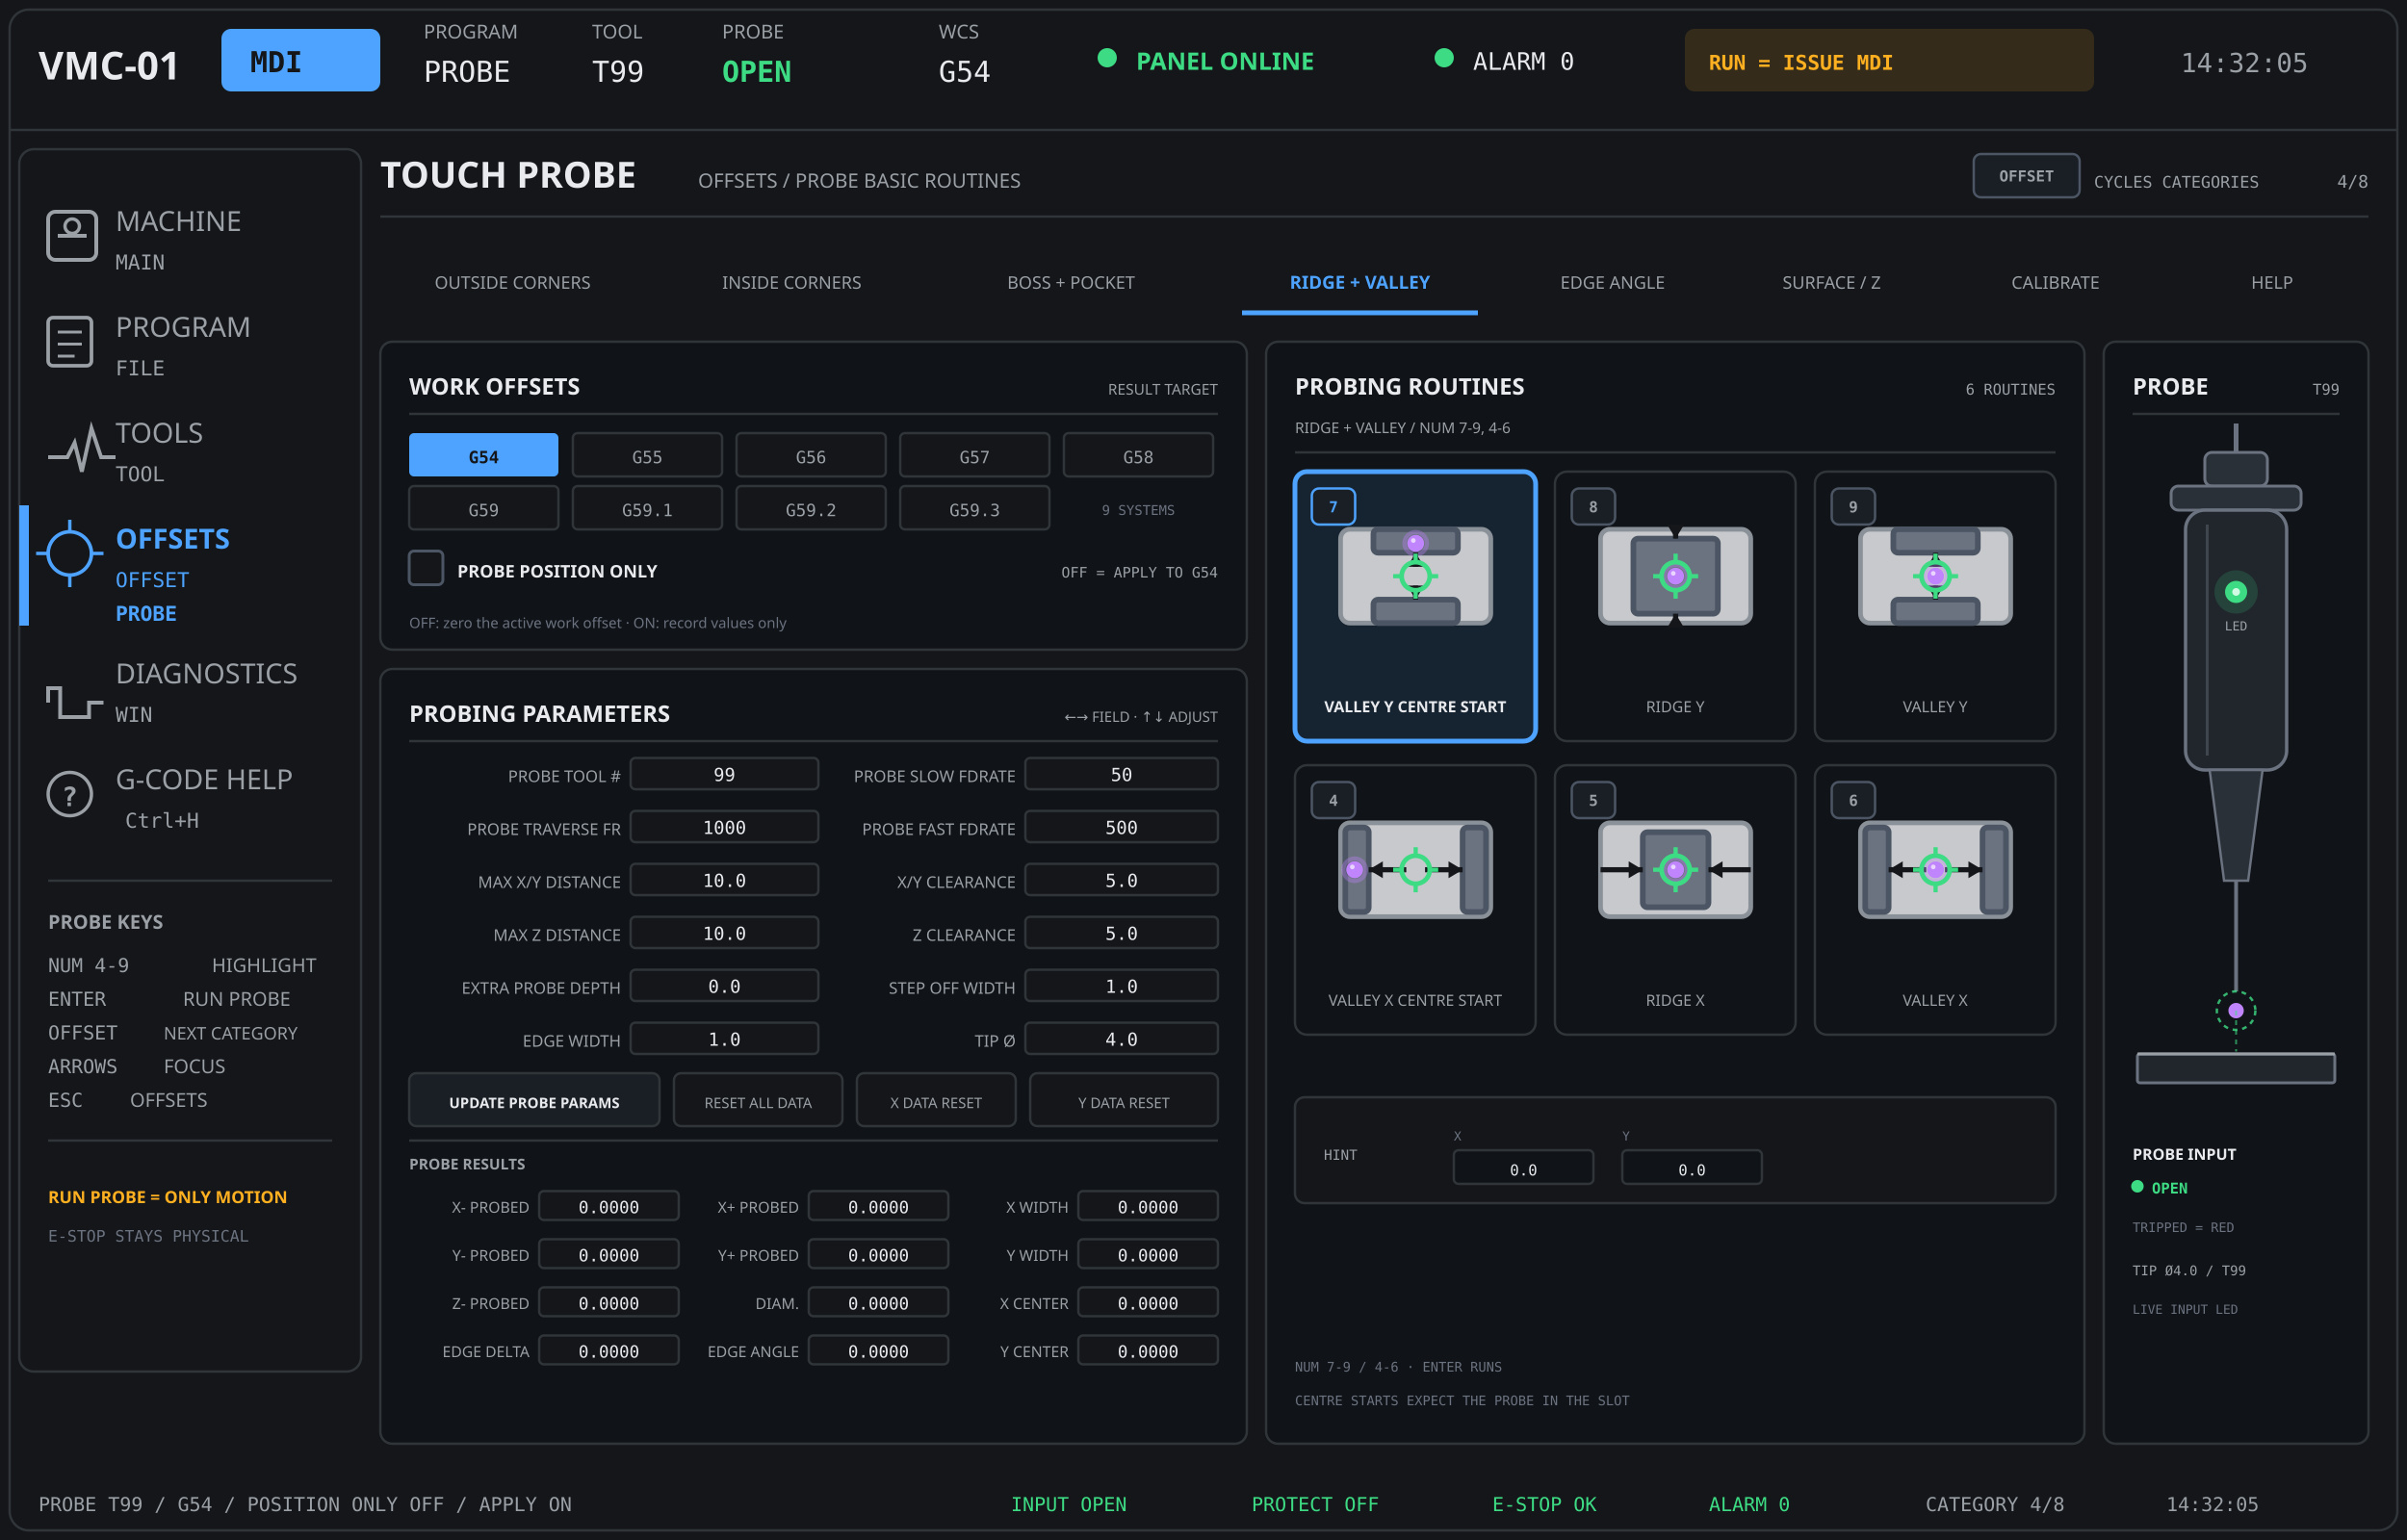
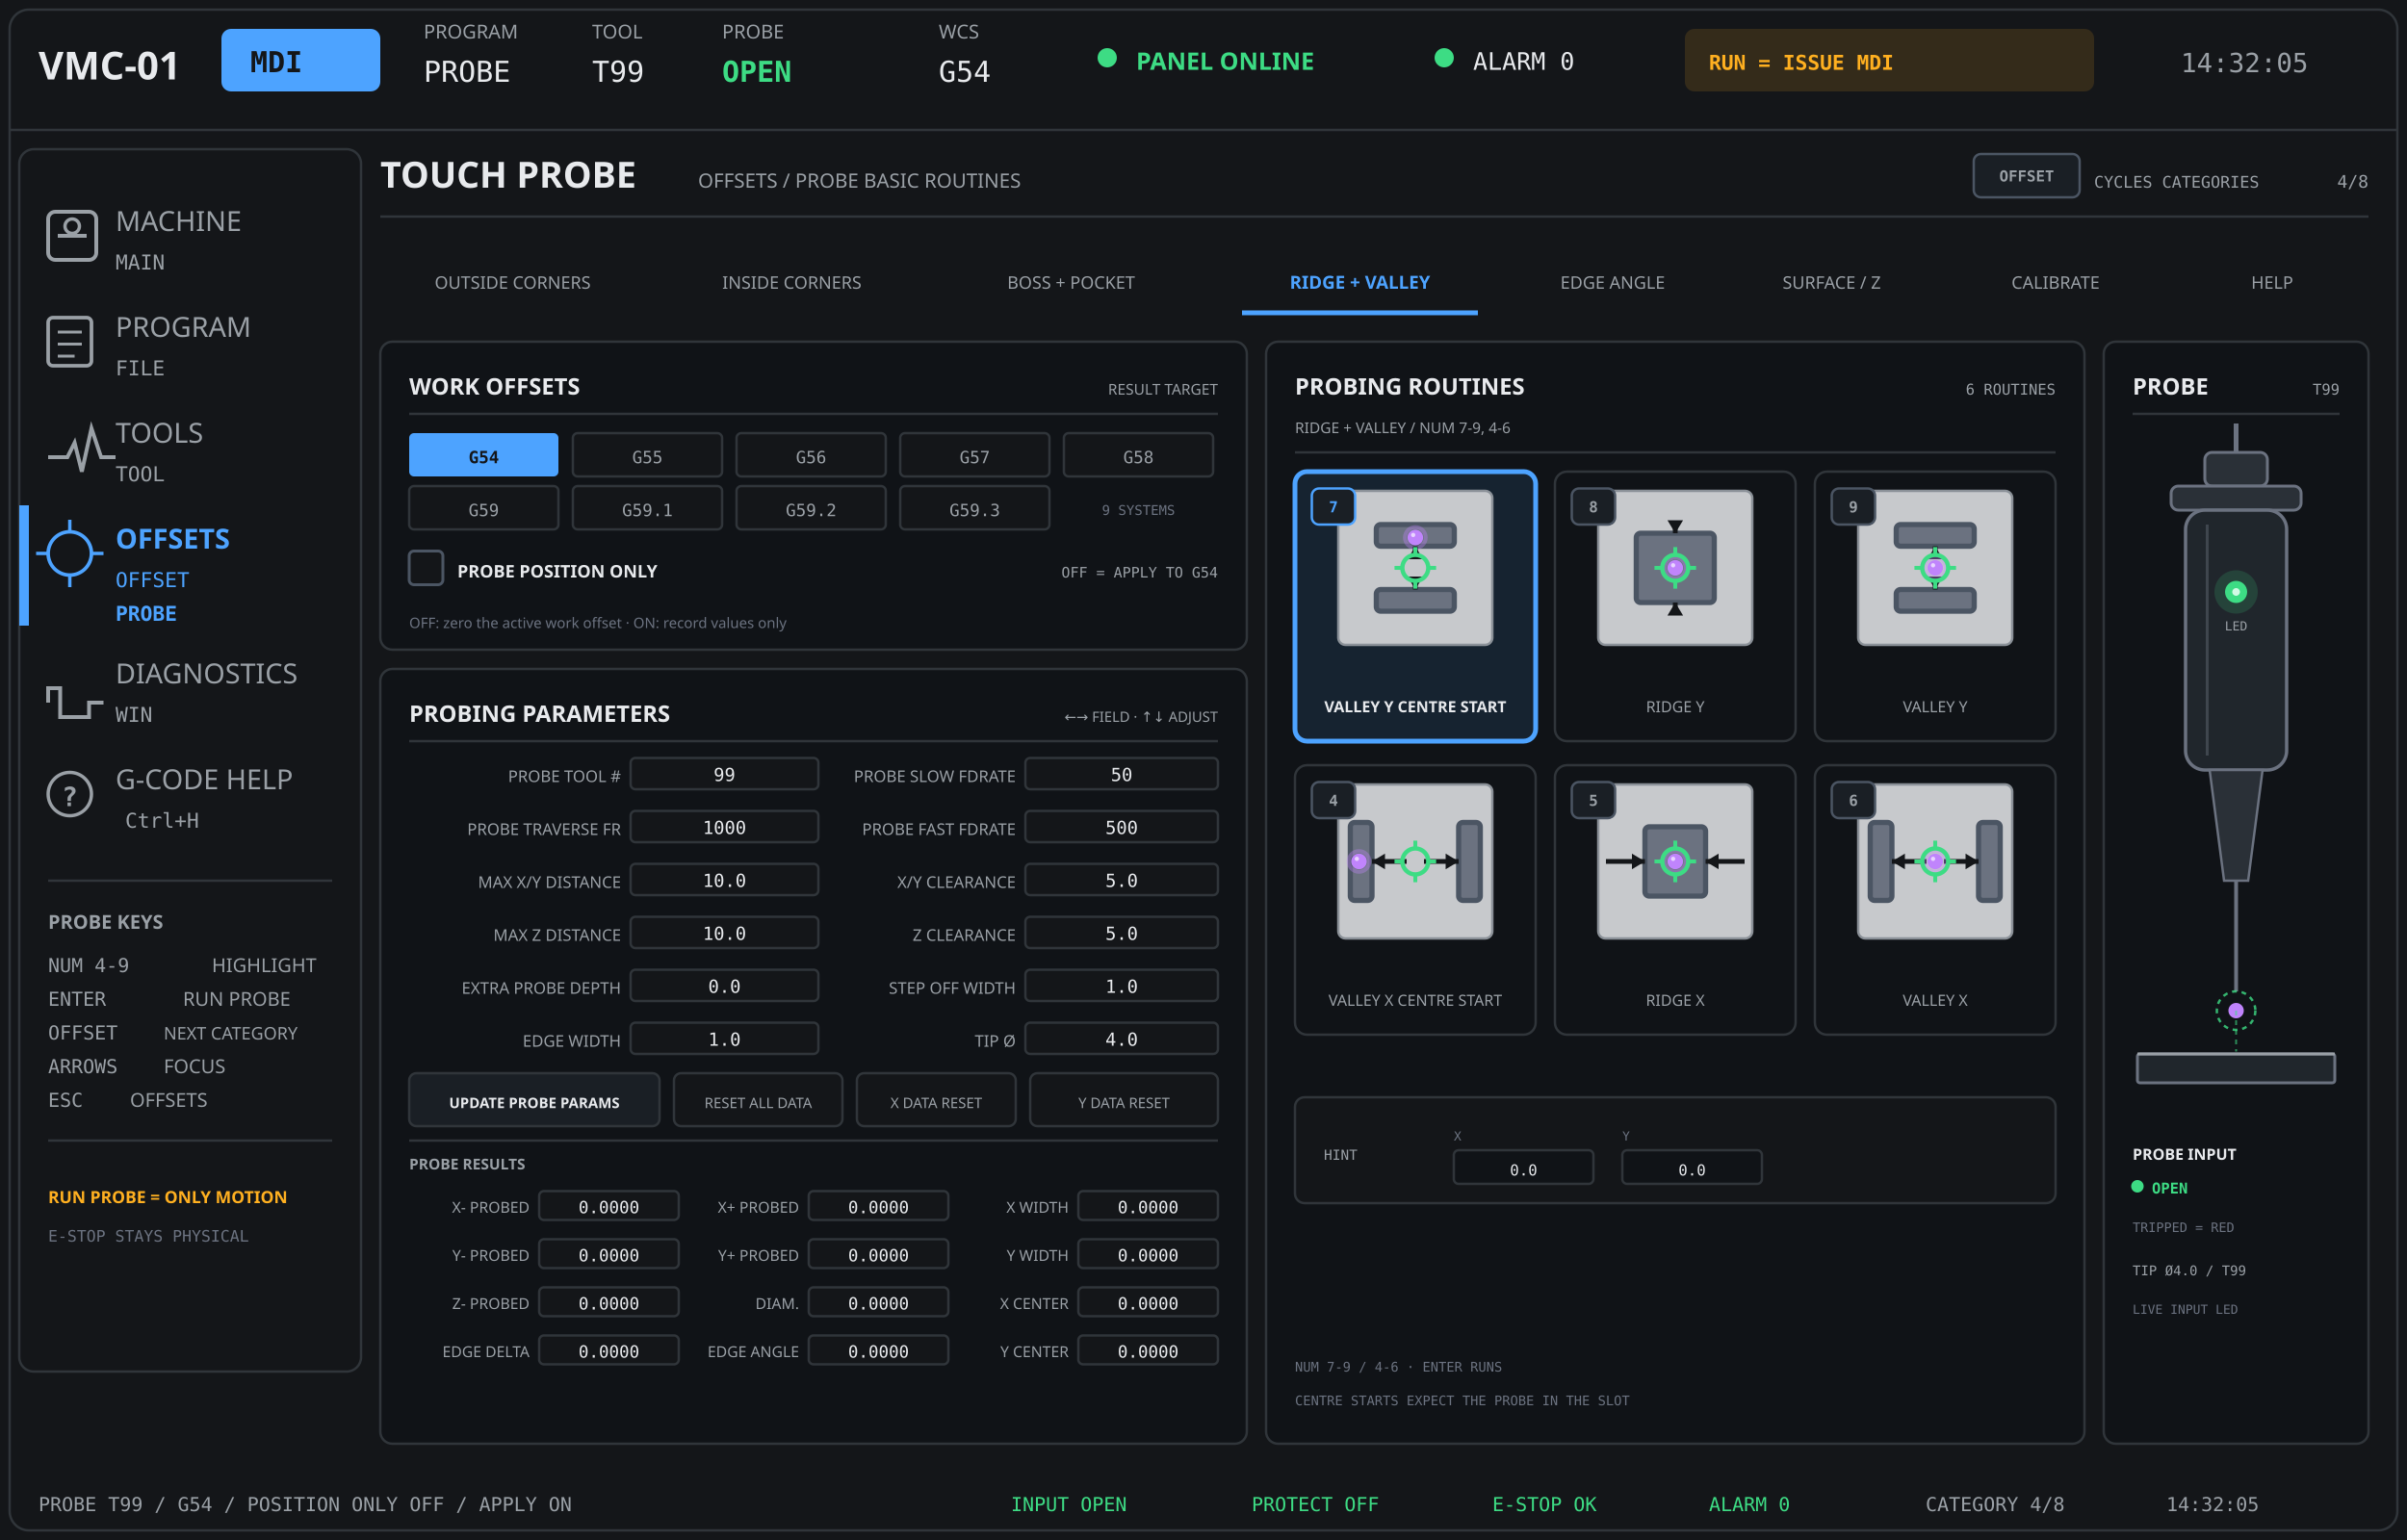
<svg xmlns="http://www.w3.org/2000/svg" viewBox="0 0 1000 640" width="1000" height="640">
  <rect x="0" y="0" width="1000" height="640" rx="0" fill="#141619" stroke="none" stroke-width="1" />
  <rect x="4" y="4" width="992" height="632" rx="8" fill="none" stroke="#30353a" stroke-width="1" />
  <line x1="4" y1="54" x2="996" y2="54" stroke="#30353a" stroke-width="1" />
  <text x="16" y="33" fill="#e8eaed" font-size="16" font-family="sans-serif" font-weight="700" text-anchor="start">VMC-01</text>
  <rect x="92" y="12" width="66" height="26" rx="4" fill="#4da3ff" stroke="none" stroke-width="1" />
  <text x="104" y="30" fill="#141619" font-size="12" font-family="monospace" font-weight="700" text-anchor="start">MDI</text>
  <text x="176" y="16" fill="#9aa0a6" font-size="8" font-family="sans-serif" text-anchor="start">PROGRAM</text>
  <text x="176" y="34" fill="#e8eaed" font-size="12" font-family="monospace" text-anchor="start">PROBE</text>
  <text x="246" y="16" fill="#9aa0a6" font-size="8" font-family="sans-serif" text-anchor="start">TOOL</text>
  <text x="246" y="34" fill="#e8eaed" font-size="12" font-family="monospace" text-anchor="start">T99</text>
  <text x="300" y="16" fill="#9aa0a6" font-size="8" font-family="sans-serif" text-anchor="start">PROBE</text>
  <text x="300" y="34" fill="#3ddc84" font-size="12" font-family="monospace" font-weight="700" text-anchor="start">OPEN</text>
  <text x="390" y="16" fill="#9aa0a6" font-size="8" font-family="sans-serif" text-anchor="start">WCS</text>
  <text x="390" y="34" fill="#e8eaed" font-size="12" font-family="monospace" text-anchor="start">G54</text>
  <circle cx="460" cy="24" r="4" fill="#3ddc84" />
  <text x="472" y="29" fill="#3ddc84" font-size="10" font-family="sans-serif" font-weight="700" text-anchor="start">PANEL ONLINE</text>
  <circle cx="600" cy="24" r="4" fill="#3ddc84" />
  <text x="612" y="29" fill="#e8eaed" font-size="10" font-family="monospace" text-anchor="start">ALARM 0</text>
  <rect x="700" y="12" width="170" height="26" rx="4" fill="#ffb020" stroke="none" stroke-width="0" opacity="0.14" />
  <text x="710" y="29" fill="#ffb020" font-size="8.5" font-family="monospace" font-weight="700" text-anchor="start">RUN = ISSUE MDI</text>
  <text x="906" y="30" fill="#9aa0a6" font-size="11" font-family="monospace" text-anchor="start">14:32:05</text>
  <rect x="8" y="62" width="142" height="508" rx="6" fill="#141619" stroke="#30353a" stroke-width="1" />
  <rect x="20" y="88" width="20" height="20" rx="3" fill="none" stroke="#9aa0a6" stroke-width="1.6" />
  <line x1="24" y1="98" x2="36" y2="98" stroke="#9aa0a6" stroke-width="1.6" />
  <circle cx="30" cy="94" r="3" fill="none" stroke="#9aa0a6" stroke-width="1.4" />
  <text x="48" y="96" fill="#9aa0a6" font-size="11.5" font-family="sans-serif" text-anchor="start">MACHINE</text>
  <text x="48" y="112" fill="#9aa0a6" font-size="8.5" font-family="monospace" text-anchor="start">MAIN</text>
  <rect x="20" y="132" width="18" height="20" rx="2" fill="none" stroke="#9aa0a6" stroke-width="1.5" />
  <line x1="24" y1="138" x2="34" y2="138" stroke="#9aa0a6" stroke-width="1.2" />
  <line x1="24" y1="143" x2="34" y2="143" stroke="#9aa0a6" stroke-width="1.2" />
  <line x1="24" y1="148" x2="31" y2="148" stroke="#9aa0a6" stroke-width="1.2" />
  <text x="48" y="140" fill="#9aa0a6" font-size="11.5" font-family="sans-serif" text-anchor="start">PROGRAM</text>
  <text x="48" y="156" fill="#9aa0a6" font-size="8.5" font-family="monospace" text-anchor="start">FILE</text>
  <path d="M20 190 L28 190 L31 184 L34 196 L38 178 L42 190 L48 190" fill="none" stroke="#9aa0a6" stroke-width="1.6" />
  <text x="48" y="184" fill="#9aa0a6" font-size="11.5" font-family="sans-serif" text-anchor="start">TOOLS</text>
  <text x="48" y="200" fill="#9aa0a6" font-size="8.5" font-family="monospace" text-anchor="start">TOOL</text>
  <rect x="8" y="210" width="4" height="50" rx="0" fill="#4da3ff" stroke="none" stroke-width="0" />
  <circle cx="29" cy="230" r="9" fill="none" stroke="#4da3ff" stroke-width="1.5" />
  <line x1="29" y1="216" x2="29" y2="221" stroke="#4da3ff" stroke-width="1.4" />
  <line x1="29" y1="239" x2="29" y2="244" stroke="#4da3ff" stroke-width="1.4" />
  <line x1="15" y1="230" x2="20" y2="230" stroke="#4da3ff" stroke-width="1.4" />
  <line x1="38" y1="230" x2="43" y2="230" stroke="#4da3ff" stroke-width="1.4" />
  <text x="48" y="228" fill="#4da3ff" font-size="11.5" font-family="sans-serif" font-weight="700" text-anchor="start">OFFSETS</text>
  <text x="48" y="244" fill="#4da3ff" font-size="8.5" font-family="monospace" text-anchor="start">OFFSET</text>
  <text x="48" y="258" fill="#4da3ff" font-size="8.5" font-family="monospace" font-weight="700" text-anchor="start">PROBE</text>
  <path d="M20 292 L20 286 L25 286 L25 298 L37 298 L37 292 L43 292" fill="none" stroke="#9aa0a6" stroke-width="1.6" />
  <text x="48" y="284" fill="#9aa0a6" font-size="11.5" font-family="sans-serif" text-anchor="start">DIAGNOSTICS</text>
  <text x="48" y="300" fill="#9aa0a6" font-size="8.5" font-family="monospace" text-anchor="start">WIN</text>
  <circle cx="29" cy="330" r="9" fill="none" stroke="#9aa0a6" stroke-width="1.4" />
  <text x="29" y="335" fill="#9aa0a6" font-size="11" font-family="monospace" font-weight="700" text-anchor="middle">?</text>
  <text x="48" y="328" fill="#9aa0a6" font-size="11.5" font-family="sans-serif" text-anchor="start">G-CODE HELP</text>
  <text x="52" y="344" fill="#9aa0a6" font-size="8.5" font-family="monospace" text-anchor="start">Ctrl+H</text>
  <line x1="20" y1="366" x2="138" y2="366" stroke="#30353a" stroke-width="1" />
  <text x="20" y="386" fill="#9aa0a6" font-size="8" font-family="sans-serif" font-weight="700" text-anchor="start">PROBE KEYS</text>
  <text x="20" y="404" fill="#9aa0a6" font-size="8" font-family="monospace" text-anchor="start">NUM 4-9</text>
  <text x="88" y="404" fill="#9aa0a6" font-size="8" font-family="sans-serif" text-anchor="start">HIGHLIGHT</text>
  <text x="20" y="418" fill="#9aa0a6" font-size="8" font-family="monospace" text-anchor="start">ENTER</text>
  <text x="76" y="418" fill="#9aa0a6" font-size="8" font-family="sans-serif" text-anchor="start">RUN PROBE</text>
  <text x="20" y="432" fill="#9aa0a6" font-size="8" font-family="monospace" text-anchor="start">OFFSET</text>
  <text x="68" y="432" fill="#9aa0a6" font-size="7.2" font-family="sans-serif" text-anchor="start">NEXT CATEGORY</text>
  <text x="20" y="446" fill="#9aa0a6" font-size="8" font-family="monospace" text-anchor="start">ARROWS</text>
  <text x="68" y="446" fill="#9aa0a6" font-size="8" font-family="sans-serif" text-anchor="start">FOCUS</text>
  <text x="20" y="460" fill="#9aa0a6" font-size="8" font-family="monospace" text-anchor="start">ESC</text>
  <text x="54" y="460" fill="#9aa0a6" font-size="8" font-family="sans-serif" text-anchor="start">OFFSETS</text>
  <line x1="20" y1="474" x2="138" y2="474" stroke="#30353a" stroke-width="1" />
  <text x="20" y="500" fill="#ffb020" font-size="7.0" font-family="sans-serif" font-weight="700" text-anchor="start">RUN PROBE = ONLY MOTION</text>
  <text x="20" y="516" fill="#6b7280" font-size="6.6" font-family="monospace" text-anchor="start">E-STOP STAYS PHYSICAL</text>
  <text x="158" y="78" fill="#e8eaed" font-size="15" font-family="sans-serif" font-weight="700" text-anchor="start">TOUCH PROBE</text>
  <text x="290" y="78" fill="#9aa0a6" font-size="8.2" font-family="sans-serif" text-anchor="start">OFFSETS / PROBE BASIC ROUTINES</text>
  <rect x="820" y="64" width="44" height="18" rx="3" fill="#1a1f25" stroke="#4b5563" stroke-width="1" />
  <text x="842.0" y="75.4" fill="#9aa0a6" font-size="6.3" font-family="monospace" font-weight="700" text-anchor="middle">OFFSET</text>
  <text x="870" y="78" fill="#9aa0a6" font-size="6.7" font-family="monospace" text-anchor="start">CYCLES CATEGORIES</text>
  <text x="984" y="78" fill="#9aa0a6" font-size="7.2" font-family="monospace" text-anchor="end">4/8</text>
  <line x1="158" y1="90" x2="984" y2="90" stroke="#30353a" stroke-width="1" />
  <text x="213.0" y="120" fill="#9aa0a6" font-size="7.2" font-family="sans-serif" text-anchor="middle">OUTSIDE CORNERS</text>
  <text x="329.0" y="120" fill="#9aa0a6" font-size="7.2" font-family="sans-serif" text-anchor="middle">INSIDE CORNERS</text>
  <text x="445.0" y="120" fill="#9aa0a6" font-size="7.2" font-family="sans-serif" text-anchor="middle">BOSS + POCKET</text>
  <text x="565.0" y="120" fill="#4da3ff" font-size="7.5" font-family="sans-serif" font-weight="700" text-anchor="middle">RIDGE + VALLEY</text>
  <line x1="516" y1="130" x2="614" y2="130" stroke="#4da3ff" stroke-width="2" />
  <text x="670.0" y="120" fill="#9aa0a6" font-size="7.2" font-family="sans-serif" text-anchor="middle">EDGE ANGLE</text>
  <text x="761.0" y="120" fill="#9aa0a6" font-size="7.2" font-family="sans-serif" text-anchor="middle">SURFACE / Z</text>
  <text x="854.0" y="120" fill="#9aa0a6" font-size="7.2" font-family="sans-serif" text-anchor="middle">CALIBRATE</text>
  <text x="944.0" y="120" fill="#9aa0a6" font-size="7.2" font-family="sans-serif" text-anchor="middle">HELP</text>
  <rect x="158" y="142" width="360" height="128" rx="5" fill="#101317" stroke="#30353a" stroke-width="1" />
  <text x="170" y="164" fill="#e8eaed" font-size="9.5" font-family="sans-serif" font-weight="700" text-anchor="start">WORK OFFSETS</text>
  <text x="506" y="164" fill="#9aa0a6" font-size="6.2" font-family="sans-serif" text-anchor="end">RESULT TARGET</text>
  <line x1="170" y1="172" x2="506" y2="172" stroke="#30353a" stroke-width="1" />
  <rect x="170" y="180" width="62" height="18" rx="2" fill="#4da3ff" stroke="none" stroke-width="1" />
  <text x="201" y="192.5" fill="#141619" font-size="7" font-family="monospace" font-weight="700" text-anchor="middle">G54</text>
  <rect x="238" y="180" width="62" height="18" rx="2" fill="#141619" stroke="#30353a" stroke-width="1" />
  <text x="269" y="192.5" fill="#9aa0a6" font-size="7" font-family="monospace" text-anchor="middle">G55</text>
  <rect x="306" y="180" width="62" height="18" rx="2" fill="#141619" stroke="#30353a" stroke-width="1" />
  <text x="337" y="192.5" fill="#9aa0a6" font-size="7" font-family="monospace" text-anchor="middle">G56</text>
  <rect x="374" y="180" width="62" height="18" rx="2" fill="#141619" stroke="#30353a" stroke-width="1" />
  <text x="405" y="192.5" fill="#9aa0a6" font-size="7" font-family="monospace" text-anchor="middle">G57</text>
  <rect x="442" y="180" width="62" height="18" rx="2" fill="#141619" stroke="#30353a" stroke-width="1" />
  <text x="473" y="192.5" fill="#9aa0a6" font-size="7" font-family="monospace" text-anchor="middle">G58</text>
  <rect x="170" y="202" width="62" height="18" rx="2" fill="#141619" stroke="#30353a" stroke-width="1" />
  <text x="201" y="214.5" fill="#9aa0a6" font-size="7" font-family="monospace" text-anchor="middle">G59</text>
  <rect x="238" y="202" width="62" height="18" rx="2" fill="#141619" stroke="#30353a" stroke-width="1" />
  <text x="269" y="214.5" fill="#9aa0a6" font-size="7" font-family="monospace" text-anchor="middle">G59.1</text>
  <rect x="306" y="202" width="62" height="18" rx="2" fill="#141619" stroke="#30353a" stroke-width="1" />
  <text x="337" y="214.5" fill="#9aa0a6" font-size="7" font-family="monospace" text-anchor="middle">G59.2</text>
  <rect x="374" y="202" width="62" height="18" rx="2" fill="#141619" stroke="#30353a" stroke-width="1" />
  <text x="405" y="214.5" fill="#9aa0a6" font-size="7" font-family="monospace" text-anchor="middle">G59.3</text>
  <text x="473" y="214" fill="#6b7280" font-size="5.6" font-family="monospace" text-anchor="middle">9 SYSTEMS</text>
  <rect x="170" y="229" width="14" height="14" rx="2" fill="#141619" stroke="#4b5563" stroke-width="1.2" />
  <text x="190" y="240" fill="#e8eaed" font-size="7.2" font-family="sans-serif" font-weight="700" text-anchor="start">PROBE POSITION ONLY</text>
  <text x="506" y="240" fill="#9aa0a6" font-size="6.0" font-family="monospace" text-anchor="end">OFF = APPLY TO G54</text>
  <text x="170" y="261" fill="#6b7280" font-size="6.0" font-family="sans-serif" text-anchor="start">OFF: zero the active work offset · ON: record values only</text>
  <rect x="158" y="278" width="360" height="322" rx="5" fill="#101317" stroke="#30353a" stroke-width="1" />
  <text x="170" y="300" fill="#e8eaed" font-size="9.5" font-family="sans-serif" font-weight="700" text-anchor="start">PROBING PARAMETERS</text>
  <text x="506" y="300" fill="#9aa0a6" font-size="5.9" font-family="sans-serif" text-anchor="end">←→ FIELD · ↑↓ ADJUST</text>
  <line x1="170" y1="308" x2="506" y2="308" stroke="#30353a" stroke-width="1" />
  <text x="258" y="325" fill="#9aa0a6" font-size="6.7" font-family="sans-serif" text-anchor="end">PROBE TOOL #</text>
  <rect x="262" y="315" width="78" height="13" rx="2" fill="#141619" stroke="#30353a" stroke-width="1" />
  <text x="301" y="324.6" fill="#e8eaed" font-size="7.5" font-family="monospace" text-anchor="middle">99</text>
  <text x="422" y="325" fill="#9aa0a6" font-size="6.7" font-family="sans-serif" text-anchor="end">PROBE SLOW FDRATE</text>
  <rect x="426" y="315" width="80" height="13" rx="2" fill="#141619" stroke="#30353a" stroke-width="1" />
  <text x="466" y="324.6" fill="#e8eaed" font-size="7.5" font-family="monospace" text-anchor="middle">50</text>
  <text x="258" y="347" fill="#9aa0a6" font-size="6.7" font-family="sans-serif" text-anchor="end">PROBE TRAVERSE FR</text>
  <rect x="262" y="337" width="78" height="13" rx="2" fill="#141619" stroke="#30353a" stroke-width="1" />
  <text x="301" y="346.6" fill="#e8eaed" font-size="7.5" font-family="monospace" text-anchor="middle">1000</text>
  <text x="422" y="347" fill="#9aa0a6" font-size="6.7" font-family="sans-serif" text-anchor="end">PROBE FAST FDRATE</text>
  <rect x="426" y="337" width="80" height="13" rx="2" fill="#141619" stroke="#30353a" stroke-width="1" />
  <text x="466" y="346.6" fill="#e8eaed" font-size="7.5" font-family="monospace" text-anchor="middle">500</text>
  <text x="258" y="369" fill="#9aa0a6" font-size="6.7" font-family="sans-serif" text-anchor="end">MAX X/Y DISTANCE</text>
  <rect x="262" y="359" width="78" height="13" rx="2" fill="#141619" stroke="#30353a" stroke-width="1" />
  <text x="301" y="368.6" fill="#e8eaed" font-size="7.5" font-family="monospace" text-anchor="middle">10.0</text>
  <text x="422" y="369" fill="#9aa0a6" font-size="6.7" font-family="sans-serif" text-anchor="end">X/Y CLEARANCE</text>
  <rect x="426" y="359" width="80" height="13" rx="2" fill="#141619" stroke="#30353a" stroke-width="1" />
  <text x="466" y="368.6" fill="#e8eaed" font-size="7.5" font-family="monospace" text-anchor="middle">5.0</text>
  <text x="258" y="391" fill="#9aa0a6" font-size="6.7" font-family="sans-serif" text-anchor="end">MAX Z DISTANCE</text>
  <rect x="262" y="381" width="78" height="13" rx="2" fill="#141619" stroke="#30353a" stroke-width="1" />
  <text x="301" y="390.6" fill="#e8eaed" font-size="7.5" font-family="monospace" text-anchor="middle">10.0</text>
  <text x="422" y="391" fill="#9aa0a6" font-size="6.7" font-family="sans-serif" text-anchor="end">Z CLEARANCE</text>
  <rect x="426" y="381" width="80" height="13" rx="2" fill="#141619" stroke="#30353a" stroke-width="1" />
  <text x="466" y="390.6" fill="#e8eaed" font-size="7.5" font-family="monospace" text-anchor="middle">5.0</text>
  <text x="258" y="413" fill="#9aa0a6" font-size="6.7" font-family="sans-serif" text-anchor="end">EXTRA PROBE DEPTH</text>
  <rect x="262" y="403" width="78" height="13" rx="2" fill="#141619" stroke="#30353a" stroke-width="1" />
  <text x="301" y="412.6" fill="#e8eaed" font-size="7.5" font-family="monospace" text-anchor="middle">0.0</text>
  <text x="422" y="413" fill="#9aa0a6" font-size="6.7" font-family="sans-serif" text-anchor="end">STEP OFF WIDTH</text>
  <rect x="426" y="403" width="80" height="13" rx="2" fill="#141619" stroke="#30353a" stroke-width="1" />
  <text x="466" y="412.6" fill="#e8eaed" font-size="7.5" font-family="monospace" text-anchor="middle">1.0</text>
  <text x="258" y="435" fill="#9aa0a6" font-size="6.7" font-family="sans-serif" text-anchor="end">EDGE WIDTH</text>
  <rect x="262" y="425" width="78" height="13" rx="2" fill="#141619" stroke="#30353a" stroke-width="1" />
  <text x="301" y="434.6" fill="#e8eaed" font-size="7.5" font-family="monospace" text-anchor="middle">1.0</text>
  <text x="422" y="435" fill="#9aa0a6" font-size="6.7" font-family="sans-serif" text-anchor="end">TIP Ø</text>
  <rect x="426" y="425" width="80" height="13" rx="2" fill="#141619" stroke="#30353a" stroke-width="1" />
  <text x="466" y="434.6" fill="#e8eaed" font-size="7.5" font-family="monospace" text-anchor="middle">4.0</text>
  <rect x="170" y="446" width="104" height="22" rx="3" fill="#1a1f25" stroke="#30353a" stroke-width="1" />
  <text x="222" y="460.5" fill="#e8eaed" font-size="6.0" font-family="sans-serif" font-weight="700" text-anchor="middle">UPDATE PROBE PARAMS</text>
  <rect x="280" y="446" width="70" height="22" rx="3" fill="#141619" stroke="#30353a" stroke-width="1" />
  <text x="315" y="460.5" fill="#9aa0a6" font-size="6.0" font-family="sans-serif" text-anchor="middle">RESET ALL DATA</text>
  <rect x="356" y="446" width="66" height="22" rx="3" fill="#141619" stroke="#30353a" stroke-width="1" />
  <text x="389" y="460.5" fill="#9aa0a6" font-size="6.0" font-family="sans-serif" text-anchor="middle">X DATA RESET</text>
  <rect x="428" y="446" width="78" height="22" rx="3" fill="#141619" stroke="#30353a" stroke-width="1" />
  <text x="467" y="460.5" fill="#9aa0a6" font-size="6.0" font-family="sans-serif" text-anchor="middle">Y DATA RESET</text>
  <line x1="170" y1="474" x2="506" y2="474" stroke="#30353a" stroke-width="1" />
  <text x="170" y="486" fill="#9aa0a6" font-size="6.2" font-family="sans-serif" font-weight="700" text-anchor="start">PROBE RESULTS</text>
  <text x="220" y="504" fill="#9aa0a6" font-size="6.3" font-family="sans-serif" text-anchor="end">X- PROBED</text>
  <rect x="224" y="495" width="58" height="12" rx="2" fill="#141619" stroke="#30353a" stroke-width="1" />
  <text x="253" y="504.2" fill="#e8eaed" font-size="7.0" font-family="monospace" text-anchor="middle">0.0000</text>
  <text x="332" y="504" fill="#9aa0a6" font-size="6.3" font-family="sans-serif" text-anchor="end">X+ PROBED</text>
  <rect x="336" y="495" width="58" height="12" rx="2" fill="#141619" stroke="#30353a" stroke-width="1" />
  <text x="365" y="504.2" fill="#e8eaed" font-size="7.0" font-family="monospace" text-anchor="middle">0.0000</text>
  <text x="444" y="504" fill="#9aa0a6" font-size="6.3" font-family="sans-serif" text-anchor="end">X WIDTH</text>
  <rect x="448" y="495" width="58" height="12" rx="2" fill="#141619" stroke="#30353a" stroke-width="1" />
  <text x="477" y="504.2" fill="#e8eaed" font-size="7.0" font-family="monospace" text-anchor="middle">0.0000</text>
  <text x="220" y="524" fill="#9aa0a6" font-size="6.3" font-family="sans-serif" text-anchor="end">Y- PROBED</text>
  <rect x="224" y="515" width="58" height="12" rx="2" fill="#141619" stroke="#30353a" stroke-width="1" />
  <text x="253" y="524.2" fill="#e8eaed" font-size="7.0" font-family="monospace" text-anchor="middle">0.0000</text>
  <text x="332" y="524" fill="#9aa0a6" font-size="6.3" font-family="sans-serif" text-anchor="end">Y+ PROBED</text>
  <rect x="336" y="515" width="58" height="12" rx="2" fill="#141619" stroke="#30353a" stroke-width="1" />
  <text x="365" y="524.2" fill="#e8eaed" font-size="7.0" font-family="monospace" text-anchor="middle">0.0000</text>
  <text x="444" y="524" fill="#9aa0a6" font-size="6.3" font-family="sans-serif" text-anchor="end">Y WIDTH</text>
  <rect x="448" y="515" width="58" height="12" rx="2" fill="#141619" stroke="#30353a" stroke-width="1" />
  <text x="477" y="524.2" fill="#e8eaed" font-size="7.0" font-family="monospace" text-anchor="middle">0.0000</text>
  <text x="220" y="544" fill="#9aa0a6" font-size="6.3" font-family="sans-serif" text-anchor="end">Z- PROBED</text>
  <rect x="224" y="535" width="58" height="12" rx="2" fill="#141619" stroke="#30353a" stroke-width="1" />
  <text x="253" y="544.2" fill="#e8eaed" font-size="7.0" font-family="monospace" text-anchor="middle">0.0000</text>
  <text x="332" y="544" fill="#9aa0a6" font-size="6.3" font-family="sans-serif" text-anchor="end">DIAM.</text>
  <rect x="336" y="535" width="58" height="12" rx="2" fill="#141619" stroke="#30353a" stroke-width="1" />
  <text x="365" y="544.2" fill="#e8eaed" font-size="7.0" font-family="monospace" text-anchor="middle">0.0000</text>
  <text x="444" y="544" fill="#9aa0a6" font-size="6.3" font-family="sans-serif" text-anchor="end">X CENTER</text>
  <rect x="448" y="535" width="58" height="12" rx="2" fill="#141619" stroke="#30353a" stroke-width="1" />
  <text x="477" y="544.2" fill="#e8eaed" font-size="7.0" font-family="monospace" text-anchor="middle">0.0000</text>
  <text x="220" y="564" fill="#9aa0a6" font-size="6.3" font-family="sans-serif" text-anchor="end">EDGE DELTA</text>
  <rect x="224" y="555" width="58" height="12" rx="2" fill="#141619" stroke="#30353a" stroke-width="1" />
  <text x="253" y="564.2" fill="#e8eaed" font-size="7.0" font-family="monospace" text-anchor="middle">0.0000</text>
  <text x="332" y="564" fill="#9aa0a6" font-size="6.3" font-family="sans-serif" text-anchor="end">EDGE ANGLE</text>
  <rect x="336" y="555" width="58" height="12" rx="2" fill="#141619" stroke="#30353a" stroke-width="1" />
  <text x="365" y="564.2" fill="#e8eaed" font-size="7.0" font-family="monospace" text-anchor="middle">0.0000</text>
  <text x="444" y="564" fill="#9aa0a6" font-size="6.3" font-family="sans-serif" text-anchor="end">Y CENTER</text>
  <rect x="448" y="555" width="58" height="12" rx="2" fill="#141619" stroke="#30353a" stroke-width="1" />
  <text x="477" y="564.2" fill="#e8eaed" font-size="7.0" font-family="monospace" text-anchor="middle">0.0000</text>
  <rect x="874" y="142" width="110" height="458" rx="5" fill="#101317" stroke="#30353a" stroke-width="1" />
  <text x="886" y="164" fill="#e8eaed" font-size="9.5" font-family="sans-serif" font-weight="700" text-anchor="start">PROBE</text>
  <text x="972" y="164" fill="#9aa0a6" font-size="6.2" font-family="monospace" text-anchor="end">T99</text>
  <line x1="886" y1="172" x2="972" y2="172" stroke="#30353a" stroke-width="1" />
  <line x1="929" y1="176" x2="929" y2="188" stroke="#6b7280" stroke-width="2" />
  <rect x="916" y="188" width="26" height="14" rx="3" fill="#2a3037" stroke="#6b7280" stroke-width="1.2" />
  <rect x="902" y="202" width="54" height="10" rx="3" fill="#2a3037" stroke="#6b7280" stroke-width="1.2" />
  <rect x="908" y="212" width="42" height="108" rx="8" fill="#20262c" stroke="#6b7280" stroke-width="1.4" />
  <line x1="917" y1="218" x2="917" y2="314" stroke="#3f464e" stroke-width="1.2" />
  <circle cx="929" cy="246" r="9" fill="#3ddc84" opacity="0.16" />
  <circle cx="929" cy="246" r="4.6" fill="#3ddc84" />
  <circle cx="929" cy="246" r="1.6" fill="#d1fae5" />
  <text x="929" y="262" fill="#9aa0a6" font-size="5.2" font-family="monospace" text-anchor="middle">LED</text>
  <path d="M918 320 L940 320 L934 366 L924 366 Z" fill="#2a3037" stroke="#6b7280" stroke-width="1" />
  <line x1="929" y1="366" x2="929" y2="412" stroke="#6b7280" stroke-width="1.6" />
  <circle cx="929" cy="420" r="3.2" fill="#c084fc" />
  <circle cx="929" cy="420" r="8" fill="none" stroke="#3ddc84" stroke-width="1" stroke-dasharray="2 2" opacity="0.8" />
  <line x1="929" y1="420" x2="929" y2="437" stroke="#3ddc84" stroke-width="0.8" stroke-dasharray="2 2" opacity="0.6" />
  <rect x="888" y="438" width="82" height="12" rx="1" fill="#20262c" stroke="#6b7280" stroke-width="1.2" />
  <line x1="888" y1="438" x2="970" y2="438" stroke="#9aa0a6" stroke-width="1.2" />
  <text x="886" y="482" fill="#e8eaed" font-size="6.4" font-family="sans-serif" font-weight="700" text-anchor="start">PROBE INPUT</text>
  <circle cx="888" cy="493" r="2.6" fill="#3ddc84" />
  <text x="894" y="496" fill="#3ddc84" font-size="6.2" font-family="monospace" font-weight="700" text-anchor="start">OPEN</text>
  <text x="886" y="512" fill="#6b7280" font-size="5.4" font-family="monospace" text-anchor="start">TRIPPED = RED</text>
  <text x="886" y="530" fill="#9aa0a6" font-size="5.6" font-family="monospace" text-anchor="start">TIP Ø4.0 / T99</text>
  <text x="886" y="546" fill="#6b7280" font-size="5.2" font-family="monospace" text-anchor="start">LIVE INPUT LED</text>
  <rect x="526" y="142" width="340" height="458" rx="5" fill="#101317" stroke="#30353a" stroke-width="1" />
  <text x="538" y="164" fill="#e8eaed" font-size="9.5" font-family="sans-serif" font-weight="700" text-anchor="start">PROBING ROUTINES</text>
  <text x="854" y="164" fill="#9aa0a6" font-size="6.2" font-family="monospace" text-anchor="end">6 ROUTINES</text>
  <text x="538" y="180" fill="#9aa0a6" font-size="6.2" font-family="sans-serif" text-anchor="start">RIDGE + VALLEY / NUM 7-9, 4-6</text>
  <line x1="538" y1="188" x2="854" y2="188" stroke="#30353a" stroke-width="1" />
  <rect x="538" y="196" width="100" height="112" rx="5" fill="#4da3ff" fill-opacity="0.11" stroke="#4da3ff" stroke-width="2" />
+   <rect x="556.0" y="204" width="64" height="64" rx="3" fill="#c7c9cc" stroke="#8b9198" stroke-width="1" />
  <rect x="545" y="203" width="18" height="15" rx="3" fill="#1a1f25" stroke="#4da3ff" stroke-width="1" />
  <text x="554.0" y="212.9" fill="#4da3ff" font-size="6.3" font-family="monospace" font-weight="700" text-anchor="middle">7</text>
-   <g transform="translate(555.0,218) scale(1.95)">
-     <rect x="1" y="1" width="32" height="20" rx="2" fill="#c7c9cc" stroke="#8b9198" stroke-width="1" />
+   <g transform="translate(557.4,216.2) scale(1.8)">
+     <rect x="1" y="1" width="32" height="20" rx="2" fill="#c7c9cc" stroke="none" stroke-width="0" />
    <rect x="8" y="1" width="18" height="5" rx="1" fill="#6b7280" stroke="#4b5563" stroke-width="1.2" />
    <rect x="8" y="16" width="18" height="5" rx="1" fill="#6b7280" stroke="#4b5563" stroke-width="1.2" />
    <circle cx="17" cy="4" r="2.4" fill="none" stroke="#c084fc" stroke-width="0.9" opacity="0.35" />
    <circle cx="17" cy="4" r="1.8" fill="#c084fc" />
    <circle cx="16.5" cy="3.4" r="0.5" fill="#e9d5ff" />
    <line x1="17" y1="9" x2="17" y2="6" stroke="#141619" stroke-width="1.1" />
    <polygon points="17,6 15.2,9 18.8,9" fill="#141619" />
    <line x1="17" y1="13" x2="17" y2="16" stroke="#141619" stroke-width="1.1" />
    <polygon points="17,16 15.2,13 18.8,13" fill="#141619" />
    <circle cx="17" cy="11" r="3.0" fill="none" stroke="#3ddc84" stroke-width="1.0" />
    <line x1="17" y1="8.0" x2="17" y2="6.2" stroke="#3ddc84" stroke-width="0.9" />
    <line x1="17" y1="14.0" x2="17" y2="15.8" stroke="#3ddc84" stroke-width="0.9" />
    <line x1="14.0" y1="11" x2="12.2" y2="11" stroke="#3ddc84" stroke-width="0.9" />
    <line x1="20.0" y1="11" x2="21.8" y2="11" stroke="#3ddc84" stroke-width="0.9" />
  </g>
  <text x="588.0" y="296" fill="#e8eaed" font-size="6.4" font-family="sans-serif" font-weight="700" text-anchor="middle">VALLEY Y CENTRE START</text>
  <rect x="646" y="196" width="100" height="112" rx="5" fill="#101317" stroke="#30353a" stroke-width="1" />
+   <rect x="664.0" y="204" width="64" height="64" rx="3" fill="#c7c9cc" stroke="#8b9198" stroke-width="1" />
  <rect x="653" y="203" width="18" height="15" rx="3" fill="#1a1f25" stroke="#4b5563" stroke-width="1" />
  <text x="662.0" y="212.9" fill="#9aa0a6" font-size="6.3" font-family="monospace" font-weight="700" text-anchor="middle">8</text>
-   <g transform="translate(663.0,218) scale(1.95)">
-     <rect x="1" y="1" width="32" height="20" rx="2" fill="#c7c9cc" stroke="#8b9198" stroke-width="1" />
+   <g transform="translate(665.4,216.2) scale(1.8)">
+     <rect x="1" y="1" width="32" height="20" rx="2" fill="#c7c9cc" stroke="none" stroke-width="0" />
    <rect x="8" y="3" width="18" height="16" rx="1" fill="#6b7280" stroke="#4b5563" stroke-width="1.2" />
    <line x1="17" y1="1" x2="17" y2="3" stroke="#141619" stroke-width="1.1" />
    <polygon points="17,3 15.2,0 18.8,0" fill="#141619" />
    <line x1="17" y1="21" x2="17" y2="19" stroke="#141619" stroke-width="1.1" />
    <polygon points="17,19 15.2,22 18.8,22" fill="#141619" />
    <circle cx="17" cy="11" r="2.4" fill="none" stroke="#c084fc" stroke-width="0.9" opacity="0.35" />
    <circle cx="17" cy="11" r="1.8" fill="#c084fc" />
    <circle cx="16.5" cy="10.4" r="0.5" fill="#e9d5ff" />
    <circle cx="17" cy="11" r="3.0" fill="none" stroke="#3ddc84" stroke-width="1.0" />
    <line x1="17" y1="8.0" x2="17" y2="6.2" stroke="#3ddc84" stroke-width="0.9" />
    <line x1="17" y1="14.0" x2="17" y2="15.8" stroke="#3ddc84" stroke-width="0.9" />
    <line x1="14.0" y1="11" x2="12.2" y2="11" stroke="#3ddc84" stroke-width="0.9" />
    <line x1="20.0" y1="11" x2="21.8" y2="11" stroke="#3ddc84" stroke-width="0.9" />
  </g>
  <text x="696.0" y="296" fill="#9aa0a6" font-size="6.4" font-family="sans-serif" text-anchor="middle">RIDGE Y</text>
  <rect x="754" y="196" width="100" height="112" rx="5" fill="#101317" stroke="#30353a" stroke-width="1" />
+   <rect x="772.0" y="204" width="64" height="64" rx="3" fill="#c7c9cc" stroke="#8b9198" stroke-width="1" />
  <rect x="761" y="203" width="18" height="15" rx="3" fill="#1a1f25" stroke="#4b5563" stroke-width="1" />
  <text x="770.0" y="212.9" fill="#9aa0a6" font-size="6.3" font-family="monospace" font-weight="700" text-anchor="middle">9</text>
-   <g transform="translate(771.0,218) scale(1.95)">
-     <rect x="1" y="1" width="32" height="20" rx="2" fill="#c7c9cc" stroke="#8b9198" stroke-width="1" />
+   <g transform="translate(773.4,216.2) scale(1.8)">
+     <rect x="1" y="1" width="32" height="20" rx="2" fill="#c7c9cc" stroke="none" stroke-width="0" />
    <rect x="8" y="1" width="18" height="5" rx="1" fill="#6b7280" stroke="#4b5563" stroke-width="1.2" />
    <rect x="8" y="16" width="18" height="5" rx="1" fill="#6b7280" stroke="#4b5563" stroke-width="1.2" />
    <line x1="17" y1="9" x2="17" y2="6" stroke="#141619" stroke-width="1.1" />
    <polygon points="17,6 15.2,9 18.8,9" fill="#141619" />
    <line x1="17" y1="13" x2="17" y2="16" stroke="#141619" stroke-width="1.1" />
    <polygon points="17,16 15.2,13 18.8,13" fill="#141619" />
    <circle cx="17" cy="11" r="2.4" fill="none" stroke="#c084fc" stroke-width="0.9" opacity="0.35" />
    <circle cx="17" cy="11" r="1.8" fill="#c084fc" />
    <circle cx="16.5" cy="10.4" r="0.5" fill="#e9d5ff" />
    <circle cx="17" cy="11" r="3.0" fill="none" stroke="#3ddc84" stroke-width="1.0" />
    <line x1="17" y1="8.0" x2="17" y2="6.2" stroke="#3ddc84" stroke-width="0.9" />
    <line x1="17" y1="14.0" x2="17" y2="15.8" stroke="#3ddc84" stroke-width="0.9" />
    <line x1="14.0" y1="11" x2="12.2" y2="11" stroke="#3ddc84" stroke-width="0.9" />
    <line x1="20.0" y1="11" x2="21.8" y2="11" stroke="#3ddc84" stroke-width="0.9" />
  </g>
  <text x="804.0" y="296" fill="#9aa0a6" font-size="6.4" font-family="sans-serif" text-anchor="middle">VALLEY Y</text>
  <rect x="538" y="318" width="100" height="112" rx="5" fill="#101317" stroke="#30353a" stroke-width="1" />
+   <rect x="556.0" y="326" width="64" height="64" rx="3" fill="#c7c9cc" stroke="#8b9198" stroke-width="1" />
  <rect x="545" y="325" width="18" height="15" rx="3" fill="#1a1f25" stroke="#4b5563" stroke-width="1" />
  <text x="554.0" y="334.9" fill="#9aa0a6" font-size="6.3" font-family="monospace" font-weight="700" text-anchor="middle">4</text>
-   <g transform="translate(555.0,340) scale(1.95)">
-     <rect x="1" y="1" width="32" height="20" rx="2" fill="#c7c9cc" stroke="#8b9198" stroke-width="1" />
+   <g transform="translate(557.4,338.2) scale(1.8)">
+     <rect x="1" y="1" width="32" height="20" rx="2" fill="#c7c9cc" stroke="none" stroke-width="0" />
    <rect x="2" y="2" width="5" height="18" rx="1" fill="#6b7280" stroke="#4b5563" stroke-width="1.2" />
    <rect x="27" y="2" width="5" height="18" rx="1" fill="#6b7280" stroke="#4b5563" stroke-width="1.2" />
    <circle cx="4" cy="11" r="2.4" fill="none" stroke="#c084fc" stroke-width="0.9" opacity="0.35" />
    <circle cx="4" cy="11" r="1.8" fill="#c084fc" />
    <circle cx="3.5" cy="10.4" r="0.5" fill="#e9d5ff" />
    <line x1="15" y1="11" x2="7" y2="11" stroke="#141619" stroke-width="1.1" />
    <polygon points="7,11 10,9.2 10,12.8" fill="#141619" />
    <line x1="19" y1="11" x2="27" y2="11" stroke="#141619" stroke-width="1.1" />
    <polygon points="27,11 24,9.2 24,12.8" fill="#141619" />
    <circle cx="17" cy="11" r="3.0" fill="none" stroke="#3ddc84" stroke-width="1.0" />
    <line x1="17" y1="8.0" x2="17" y2="6.2" stroke="#3ddc84" stroke-width="0.9" />
    <line x1="17" y1="14.0" x2="17" y2="15.8" stroke="#3ddc84" stroke-width="0.9" />
    <line x1="14.0" y1="11" x2="12.2" y2="11" stroke="#3ddc84" stroke-width="0.9" />
    <line x1="20.0" y1="11" x2="21.8" y2="11" stroke="#3ddc84" stroke-width="0.9" />
  </g>
  <text x="588.0" y="418" fill="#9aa0a6" font-size="6.4" font-family="sans-serif" text-anchor="middle">VALLEY X CENTRE START</text>
  <rect x="646" y="318" width="100" height="112" rx="5" fill="#101317" stroke="#30353a" stroke-width="1" />
+   <rect x="664.0" y="326" width="64" height="64" rx="3" fill="#c7c9cc" stroke="#8b9198" stroke-width="1" />
  <rect x="653" y="325" width="18" height="15" rx="3" fill="#1a1f25" stroke="#4b5563" stroke-width="1" />
  <text x="662.0" y="334.9" fill="#9aa0a6" font-size="6.3" font-family="monospace" font-weight="700" text-anchor="middle">5</text>
-   <g transform="translate(663.0,340) scale(1.95)">
-     <rect x="1" y="1" width="32" height="20" rx="2" fill="#c7c9cc" stroke="#8b9198" stroke-width="1" />
+   <g transform="translate(665.4,338.2) scale(1.8)">
+     <rect x="1" y="1" width="32" height="20" rx="2" fill="#c7c9cc" stroke="none" stroke-width="0" />
    <rect x="10" y="3" width="14" height="16" rx="1" fill="#6b7280" stroke="#4b5563" stroke-width="1.2" />
    <line x1="1" y1="11" x2="10" y2="11" stroke="#141619" stroke-width="1.1" />
    <polygon points="10,11 7,9.2 7,12.8" fill="#141619" />
    <line x1="33" y1="11" x2="24" y2="11" stroke="#141619" stroke-width="1.1" />
    <polygon points="24,11 27,9.2 27,12.8" fill="#141619" />
    <circle cx="17" cy="11" r="2.4" fill="none" stroke="#c084fc" stroke-width="0.9" opacity="0.35" />
    <circle cx="17" cy="11" r="1.8" fill="#c084fc" />
    <circle cx="16.5" cy="10.4" r="0.5" fill="#e9d5ff" />
    <circle cx="17" cy="11" r="3.0" fill="none" stroke="#3ddc84" stroke-width="1.0" />
    <line x1="17" y1="8.0" x2="17" y2="6.2" stroke="#3ddc84" stroke-width="0.9" />
    <line x1="17" y1="14.0" x2="17" y2="15.8" stroke="#3ddc84" stroke-width="0.9" />
    <line x1="14.0" y1="11" x2="12.2" y2="11" stroke="#3ddc84" stroke-width="0.9" />
    <line x1="20.0" y1="11" x2="21.8" y2="11" stroke="#3ddc84" stroke-width="0.9" />
  </g>
  <text x="696.0" y="418" fill="#9aa0a6" font-size="6.4" font-family="sans-serif" text-anchor="middle">RIDGE X</text>
  <rect x="754" y="318" width="100" height="112" rx="5" fill="#101317" stroke="#30353a" stroke-width="1" />
+   <rect x="772.0" y="326" width="64" height="64" rx="3" fill="#c7c9cc" stroke="#8b9198" stroke-width="1" />
  <rect x="761" y="325" width="18" height="15" rx="3" fill="#1a1f25" stroke="#4b5563" stroke-width="1" />
  <text x="770.0" y="334.9" fill="#9aa0a6" font-size="6.3" font-family="monospace" font-weight="700" text-anchor="middle">6</text>
-   <g transform="translate(771.0,340) scale(1.95)">
-     <rect x="1" y="1" width="32" height="20" rx="2" fill="#c7c9cc" stroke="#8b9198" stroke-width="1" />
+   <g transform="translate(773.4,338.2) scale(1.8)">
+     <rect x="1" y="1" width="32" height="20" rx="2" fill="#c7c9cc" stroke="none" stroke-width="0" />
    <rect x="2" y="2" width="5" height="18" rx="1" fill="#6b7280" stroke="#4b5563" stroke-width="1.2" />
    <rect x="27" y="2" width="5" height="18" rx="1" fill="#6b7280" stroke="#4b5563" stroke-width="1.2" />
    <line x1="15" y1="11" x2="7" y2="11" stroke="#141619" stroke-width="1.1" />
    <polygon points="7,11 10,9.2 10,12.8" fill="#141619" />
    <line x1="19" y1="11" x2="27" y2="11" stroke="#141619" stroke-width="1.1" />
    <polygon points="27,11 24,9.2 24,12.8" fill="#141619" />
    <circle cx="17" cy="11" r="2.4" fill="none" stroke="#c084fc" stroke-width="0.9" opacity="0.35" />
    <circle cx="17" cy="11" r="1.8" fill="#c084fc" />
    <circle cx="16.5" cy="10.4" r="0.5" fill="#e9d5ff" />
    <circle cx="17" cy="11" r="3.0" fill="none" stroke="#3ddc84" stroke-width="1.0" />
    <line x1="17" y1="8.0" x2="17" y2="6.2" stroke="#3ddc84" stroke-width="0.9" />
    <line x1="17" y1="14.0" x2="17" y2="15.8" stroke="#3ddc84" stroke-width="0.9" />
    <line x1="14.0" y1="11" x2="12.2" y2="11" stroke="#3ddc84" stroke-width="0.9" />
    <line x1="20.0" y1="11" x2="21.8" y2="11" stroke="#3ddc84" stroke-width="0.9" />
  </g>
  <text x="804.0" y="418" fill="#9aa0a6" font-size="6.4" font-family="sans-serif" text-anchor="middle">VALLEY X</text>
  <rect x="538" y="456" width="316" height="44" rx="4" fill="#141619" stroke="#30353a" stroke-width="1" />
  <text x="550" y="482" fill="#9aa0a6" font-size="5.8" font-family="monospace" text-anchor="start">HINT</text>
  <text x="604" y="474" fill="#6b7280" font-size="5.2" font-family="monospace" text-anchor="start">X</text>
  <rect x="604" y="478" width="58" height="14" rx="2" fill="#101317" stroke="#30353a" stroke-width="1" />
  <text x="633" y="488.5" fill="#e8eaed" font-size="6.3" font-family="monospace" text-anchor="middle">0.0</text>
  <text x="674" y="474" fill="#6b7280" font-size="5.2" font-family="monospace" text-anchor="start">Y</text>
  <rect x="674" y="478" width="58" height="14" rx="2" fill="#101317" stroke="#30353a" stroke-width="1" />
  <text x="703" y="488.5" fill="#e8eaed" font-size="6.3" font-family="monospace" text-anchor="middle">0.0</text>
  <text x="538" y="570" fill="#6b7280" font-size="5.5" font-family="monospace" text-anchor="start">NUM 7-9 / 4-6  ·  ENTER RUNS</text>
  <text x="538" y="584" fill="#6b7280" font-size="5.5" font-family="monospace" text-anchor="start">CENTRE STARTS EXPECT THE PROBE IN THE SLOT</text>
  <text x="16" y="628" fill="#9aa0a6" font-size="8" font-family="monospace" text-anchor="start">PROBE T99 / G54 / POSITION ONLY OFF / APPLY ON</text>
  <text x="420" y="628" fill="#3ddc84" font-size="8" font-family="monospace" text-anchor="start">INPUT OPEN</text>
  <text x="520" y="628" fill="#3ddc84" font-size="8" font-family="monospace" text-anchor="start">PROTECT OFF</text>
  <text x="620" y="628" fill="#3ddc84" font-size="8" font-family="monospace" text-anchor="start">E-STOP OK</text>
  <text x="710" y="628" fill="#3ddc84" font-size="8" font-family="monospace" text-anchor="start">ALARM 0</text>
  <text x="800" y="628" fill="#9aa0a6" font-size="8" font-family="monospace" text-anchor="start">CATEGORY 4/8</text>
  <text x="900" y="628" fill="#9aa0a6" font-size="8" font-family="monospace" text-anchor="start">14:32:05</text>
</svg>
